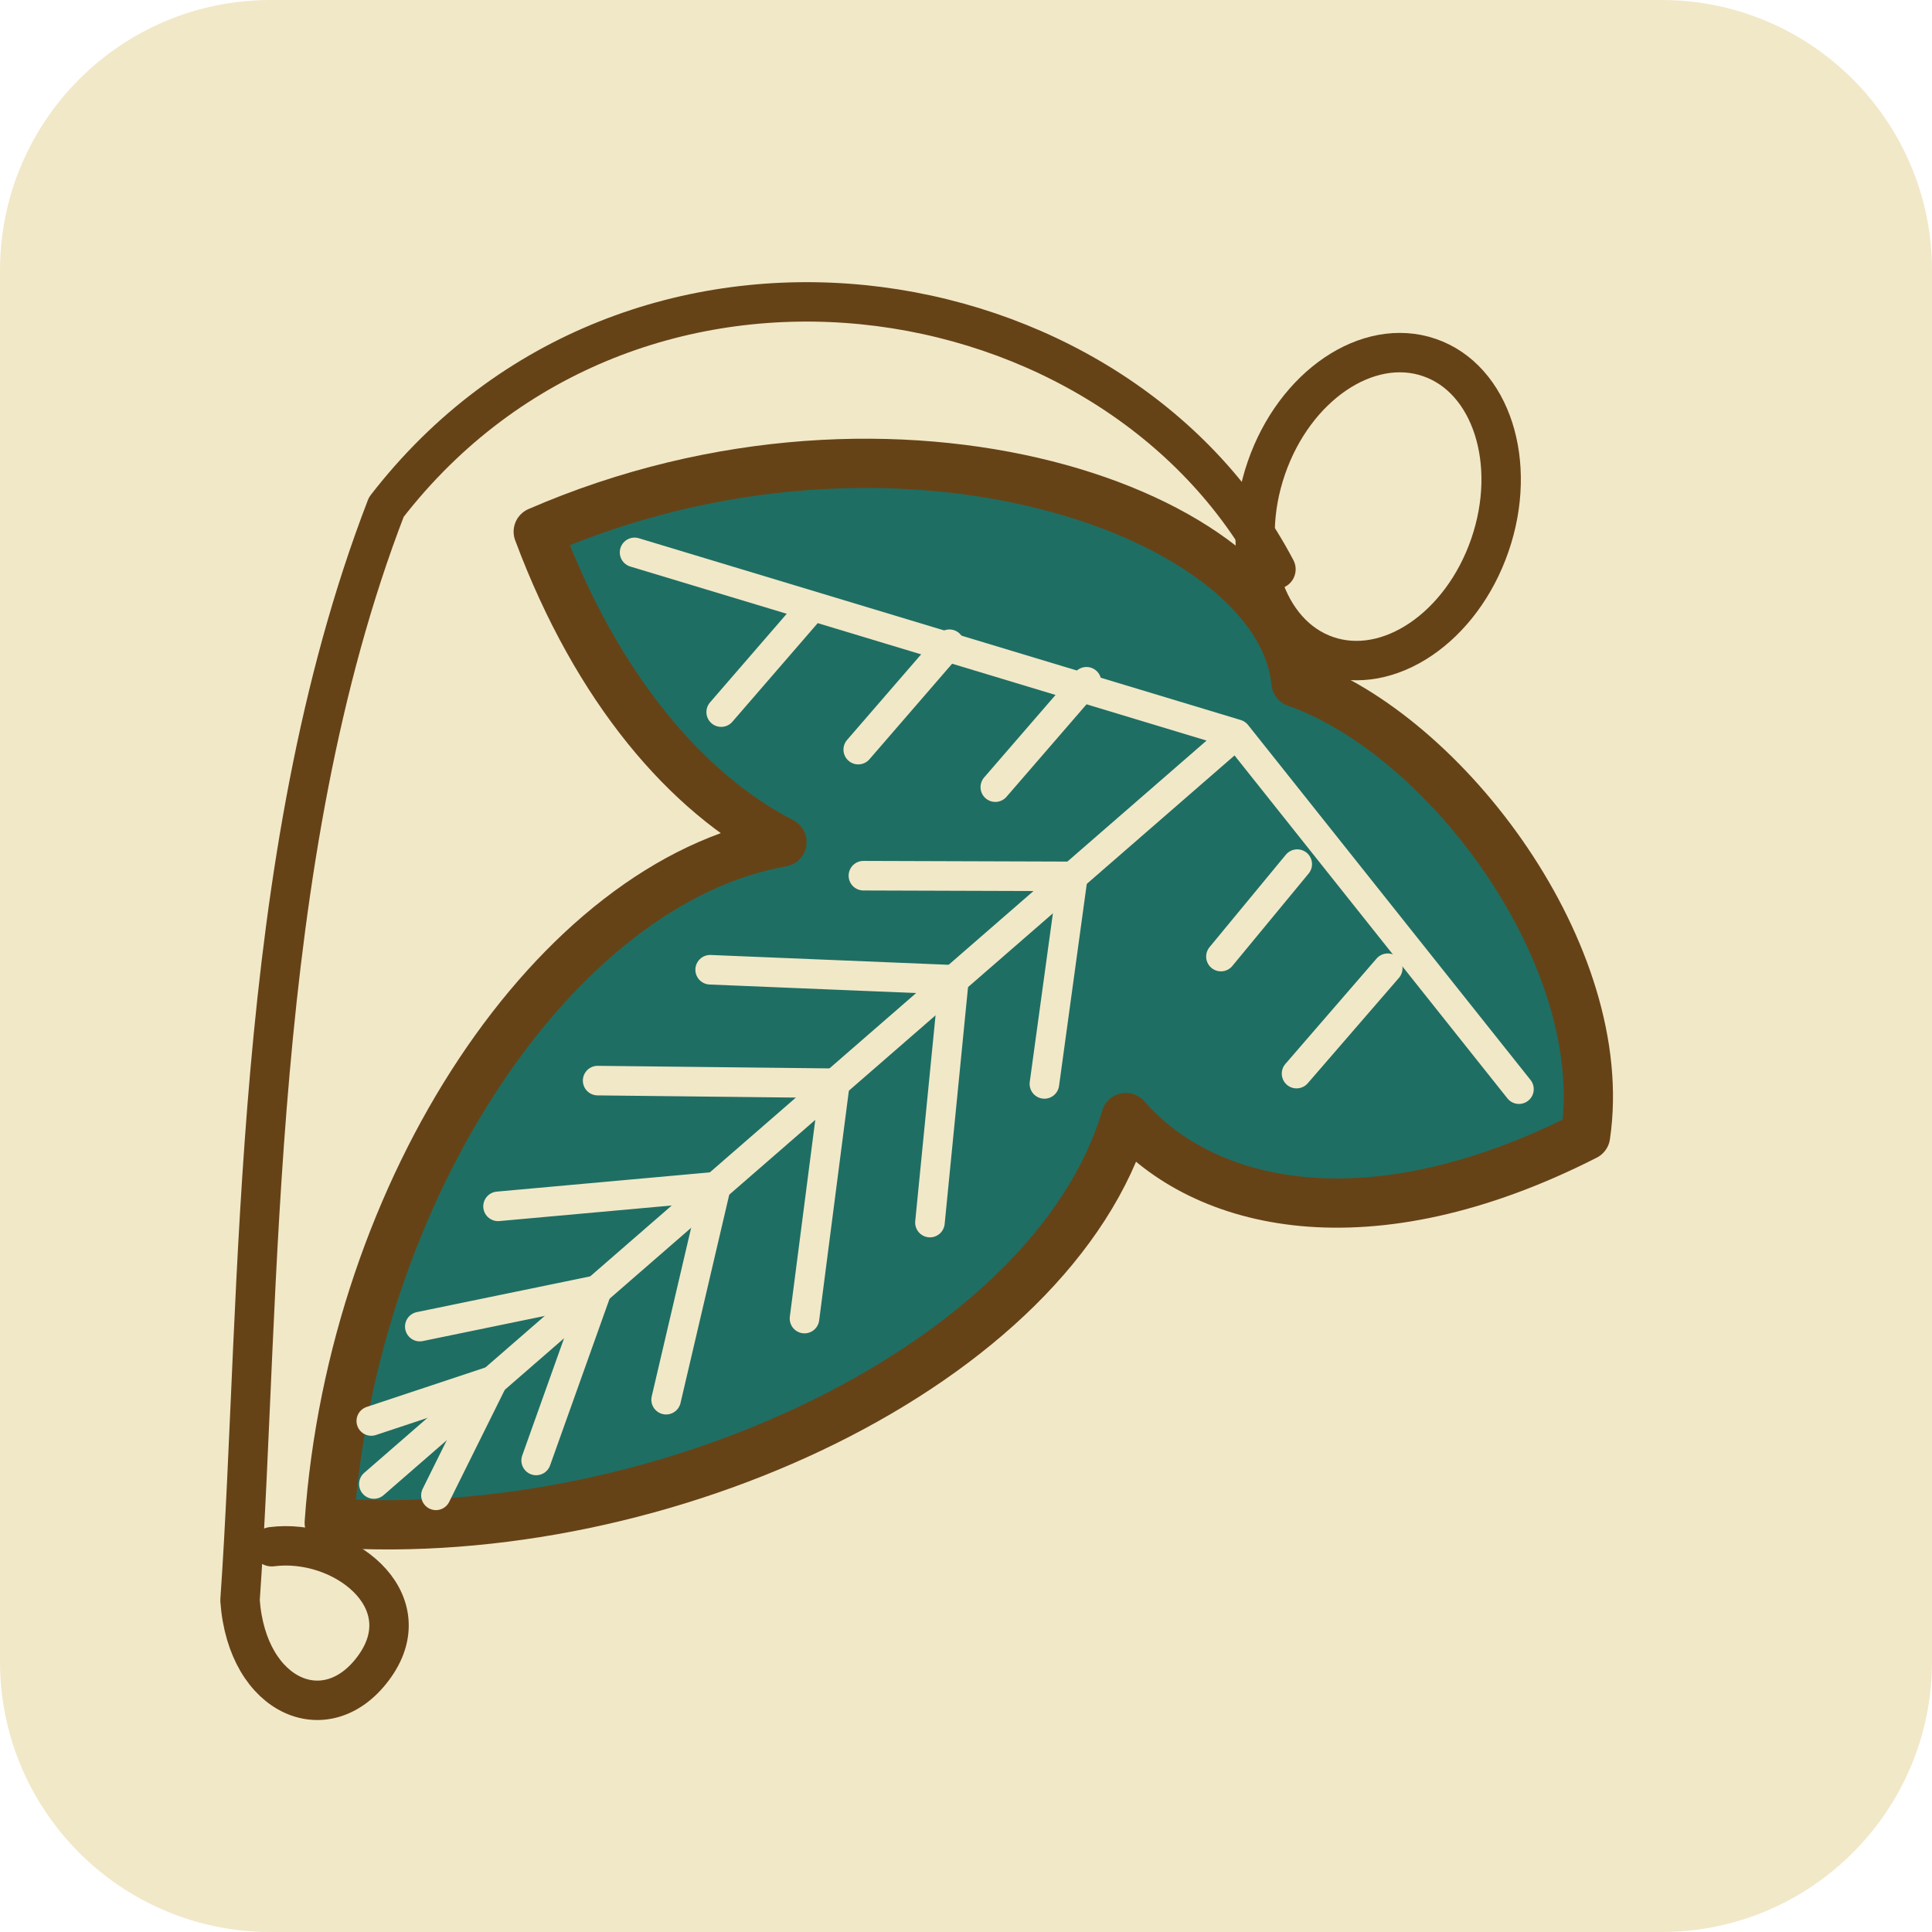
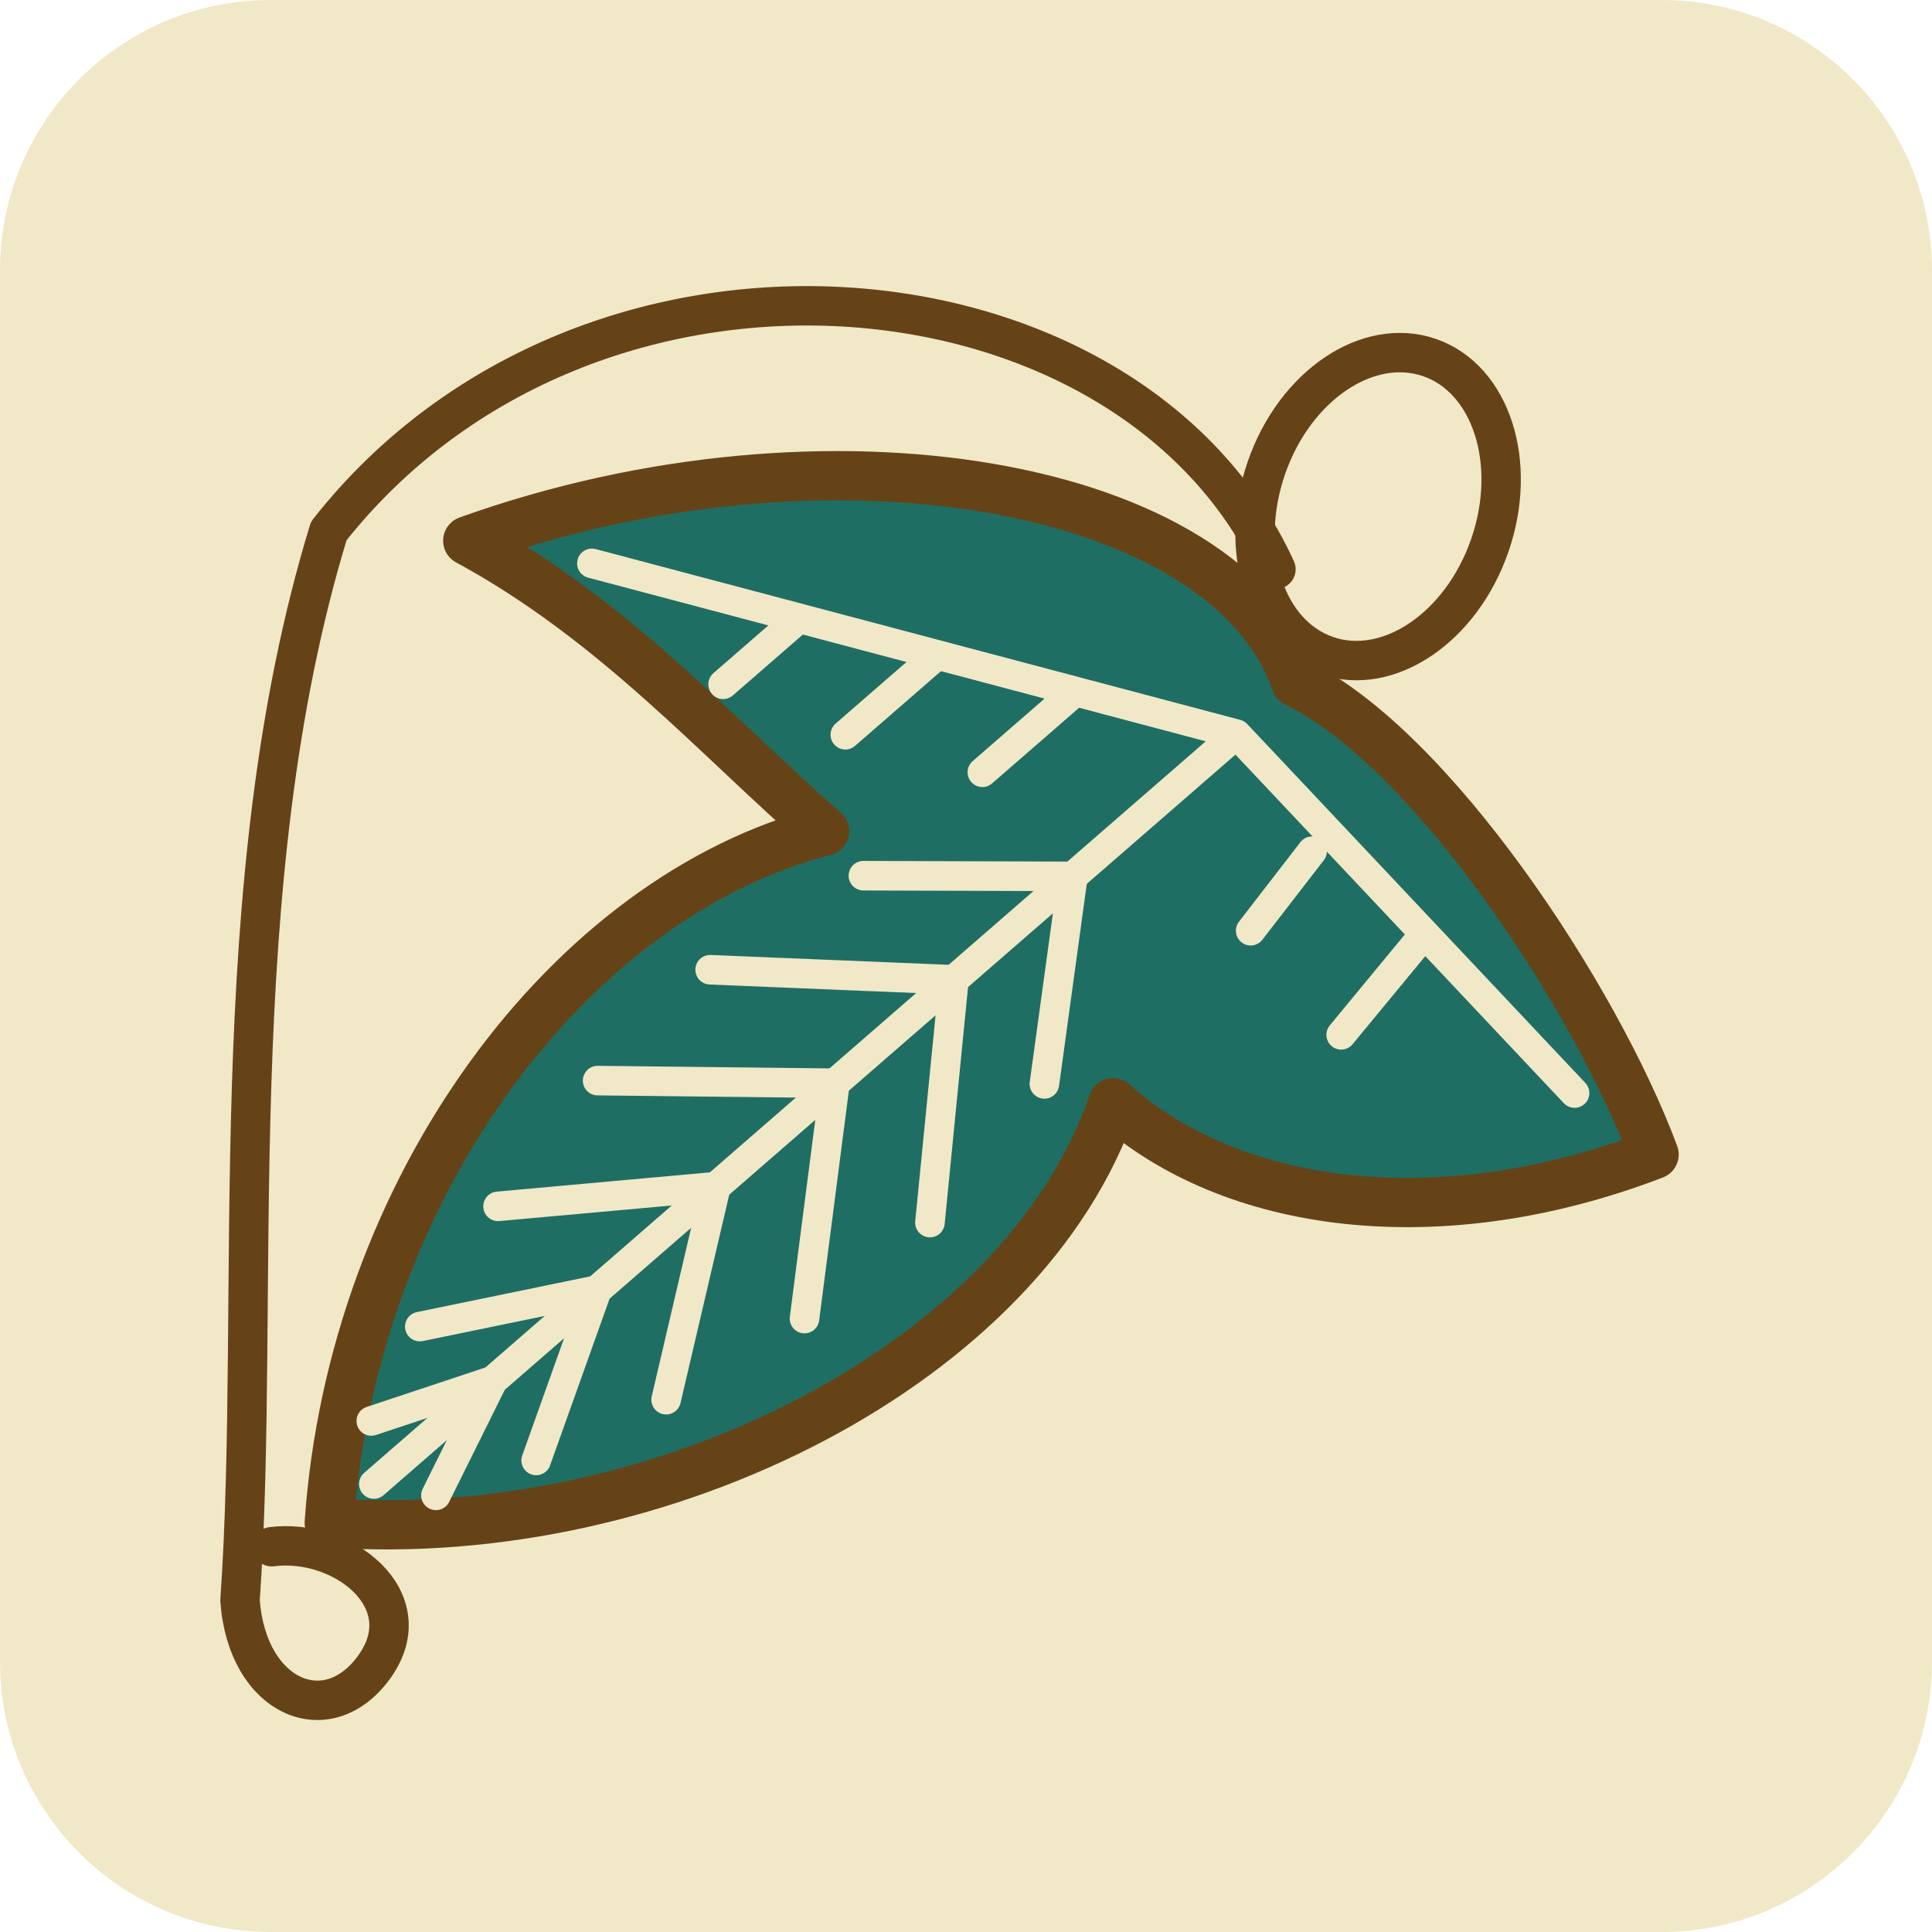
<svg xmlns="http://www.w3.org/2000/svg" viewBox="0 0 200 200" role="img" aria-label="Fellowship theme mark" fill="none" stroke="#664317" stroke-width="5" stroke-linejoin="round" stroke-linecap="round">
  <rect width="200" height="200" rx="28" fill="#F1E8C8" stroke="none" />
  <g transform="translate(128 76) rotate(139) scale(1.02 -1.02)">
-     <path d="M-8,0 C-18,-14 2,-50 40,-62 C46,-46 46,-32 42,-22 C62,-34 98,-24 122,0 C98,24 56,36 34,22 C34,34 24,48 0,54 C-14,42 -16,14 -8,0 Z" fill="#1F6E63" />
+     <path d="M-8,0 C-16,-20 10,-52 46,-66 C40,-50 40,-34 38,-20 C62,-32 98,-24 122,0 C98,24 58,34 34,20 C32,36 18,52 -4,60 C-10,44 -14,14 -8,0 Z" fill="#1F6E63" />
    <g stroke="#F1E8C8" stroke-width="3">
-       <path d="M0,0 L116,0 M0,0 L34,-54 M0,0 L2,46" />
+       <path d="M0,0 L116,0 M0,0 L38,-56 M0,0 L-2,50" />
      <path d="M22,0 L38,-14 M22,0 L38,14 M38,0 L56,-17 M38,0 L56,17 M54,0 L72,-16 M54,0 L72,16 M70,0 L88,-13 M70,0 L88,13 M86,0 L102,-9 M86,0 L102,9 M100,0 L112,-5 M100,0 L112,5" />
-       <path d="M8,-14 L22,-12 M16,-26 L30,-24 M24,-38 L38,-36 M4,14 L16,16 M4,28 L18,30" />
+       <path d="M10,-14 L22,-14 M18,-26 L30,-26 M26,-38 L36,-38 M2,14 L12,16 M0,28 L12,30" />
    </g>
    <ellipse cx="-26" cy="-8" rx="16" ry="12" transform="rotate(30 -26 -8)" stroke-width="4" />
-     <path d="M-14,-10 C-22,-44 10,-82 50,-74 C84,-56 112,-22 134,0 C140,8 136,16 128,14 C120,12 122,2 128,-2" stroke-width="4" />
+     <path d="M-14,-10 C-24,-44 14,-84 56,-76 C88,-56 112,-22 134,0 C140,8 136,16 128,14 C120,12 122,2 128,-2" stroke-width="4" />
  </g>
</svg>
